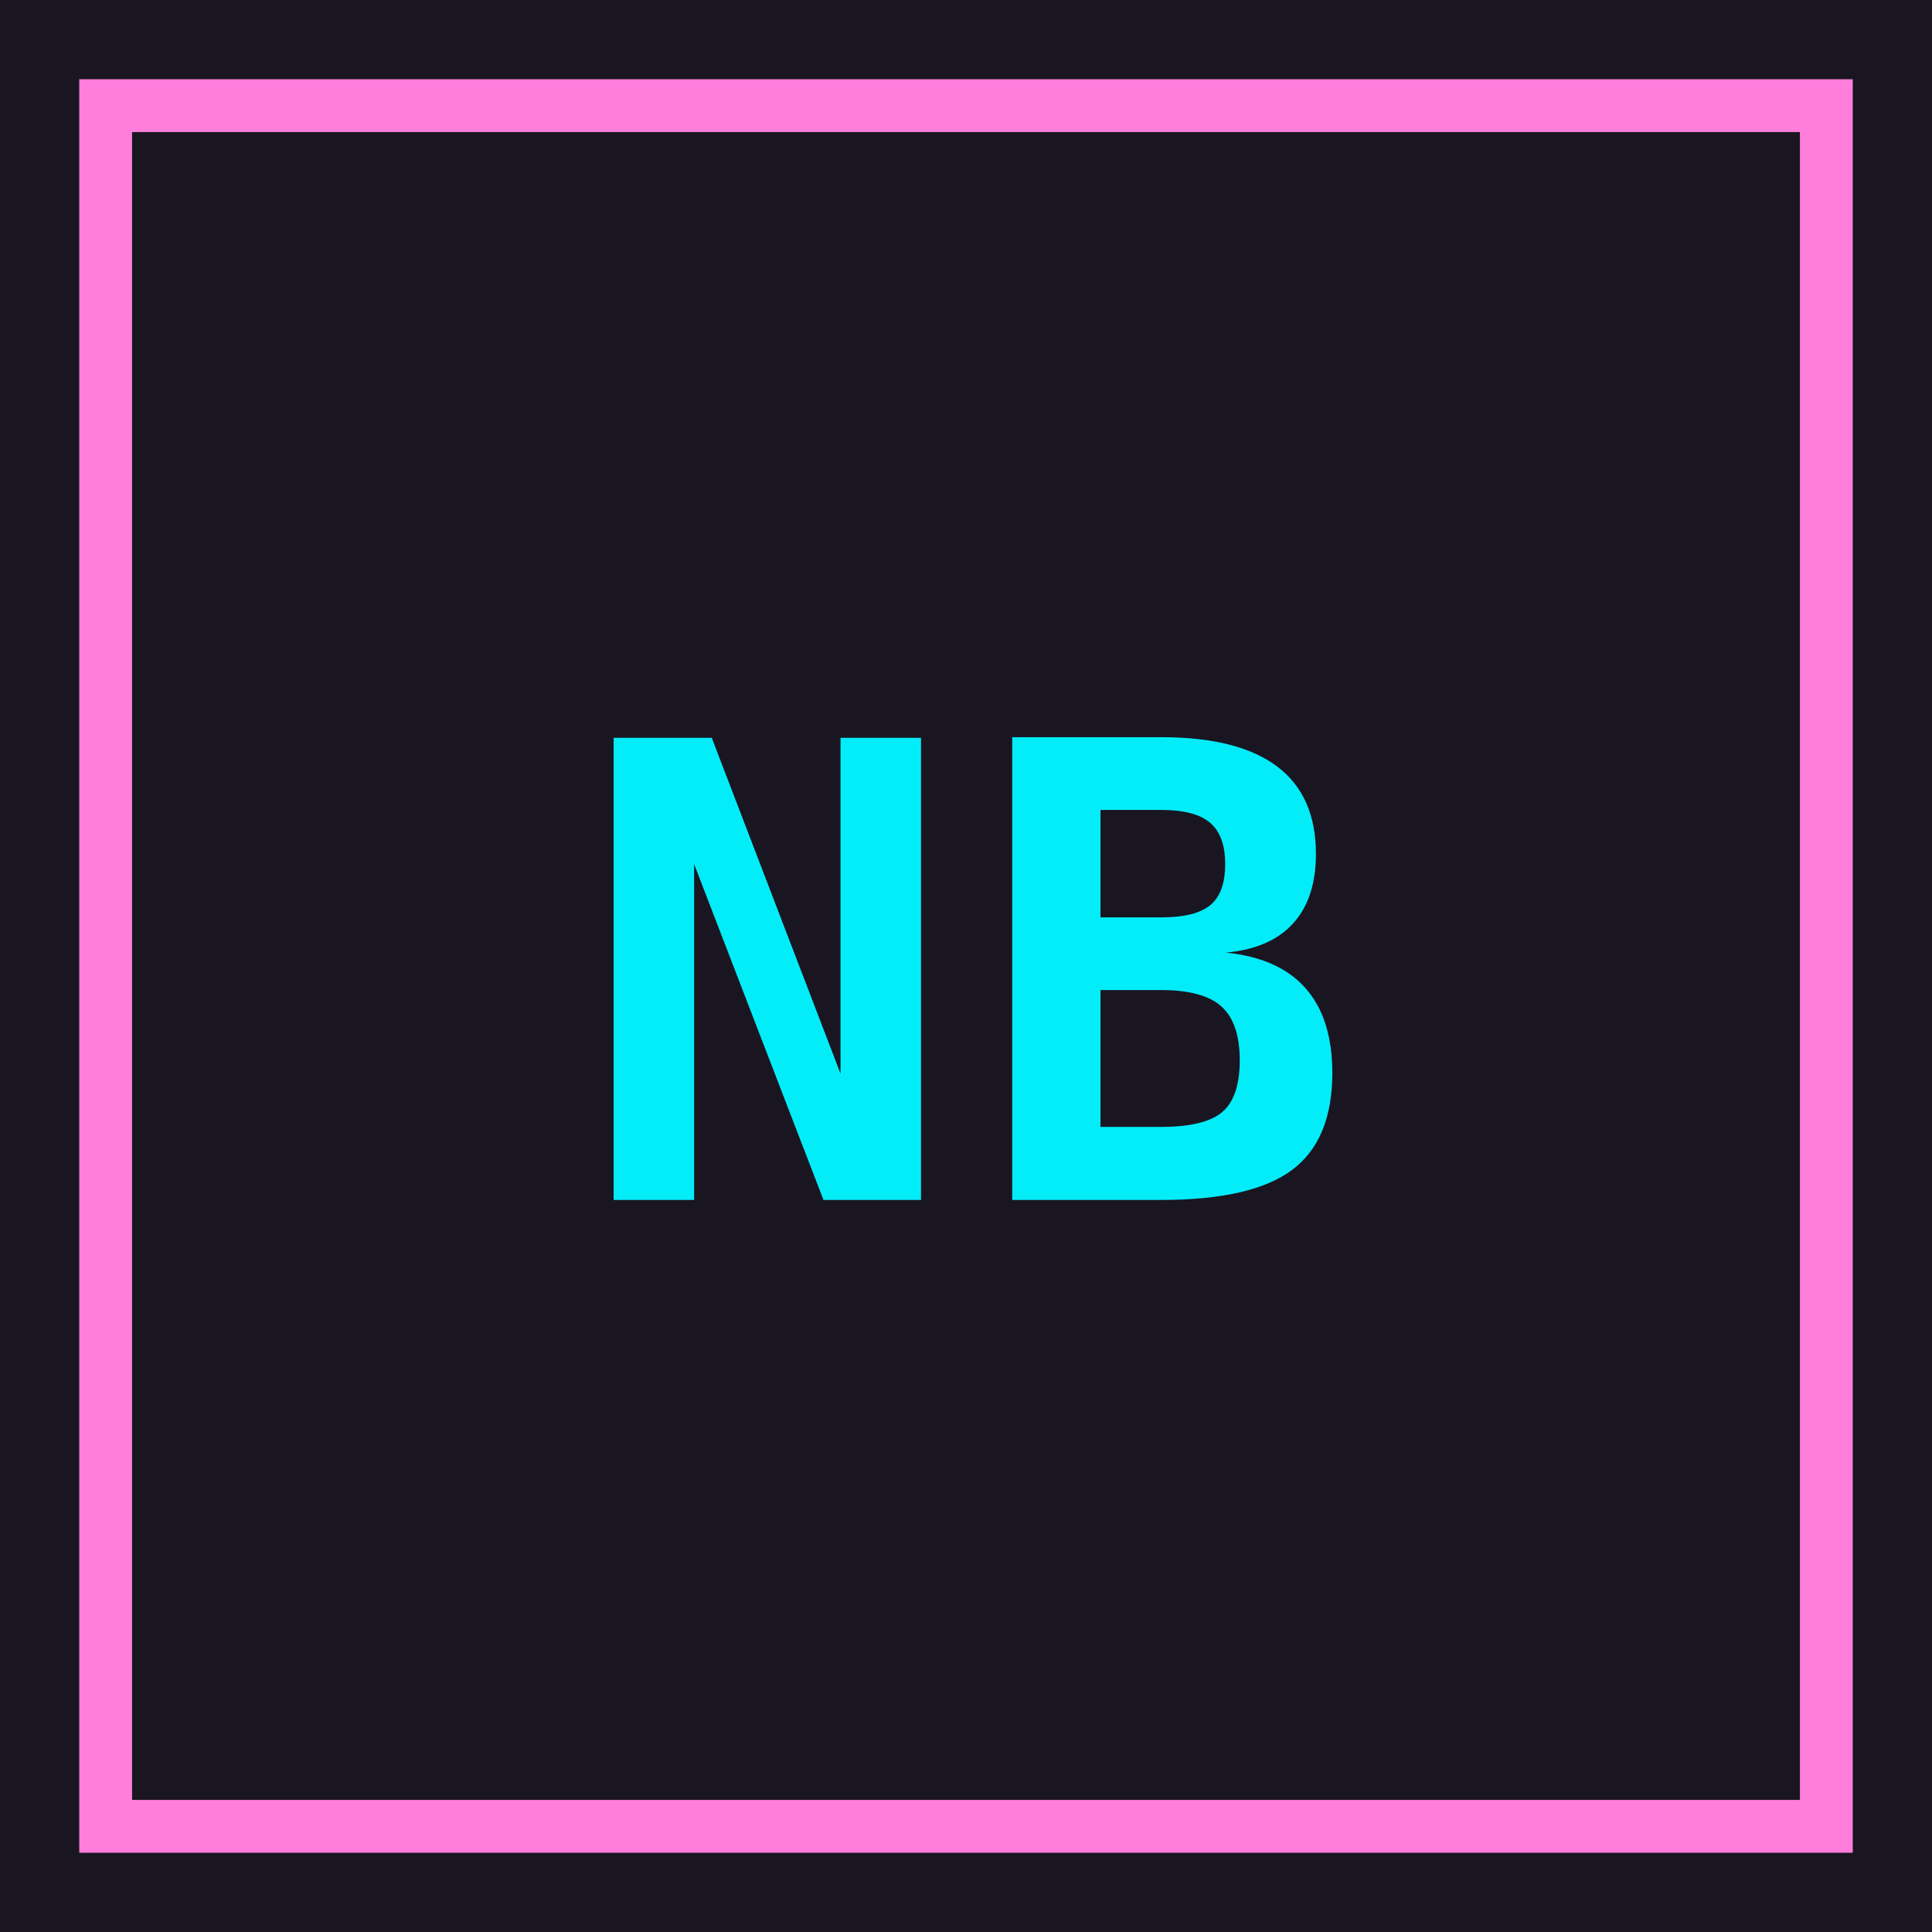
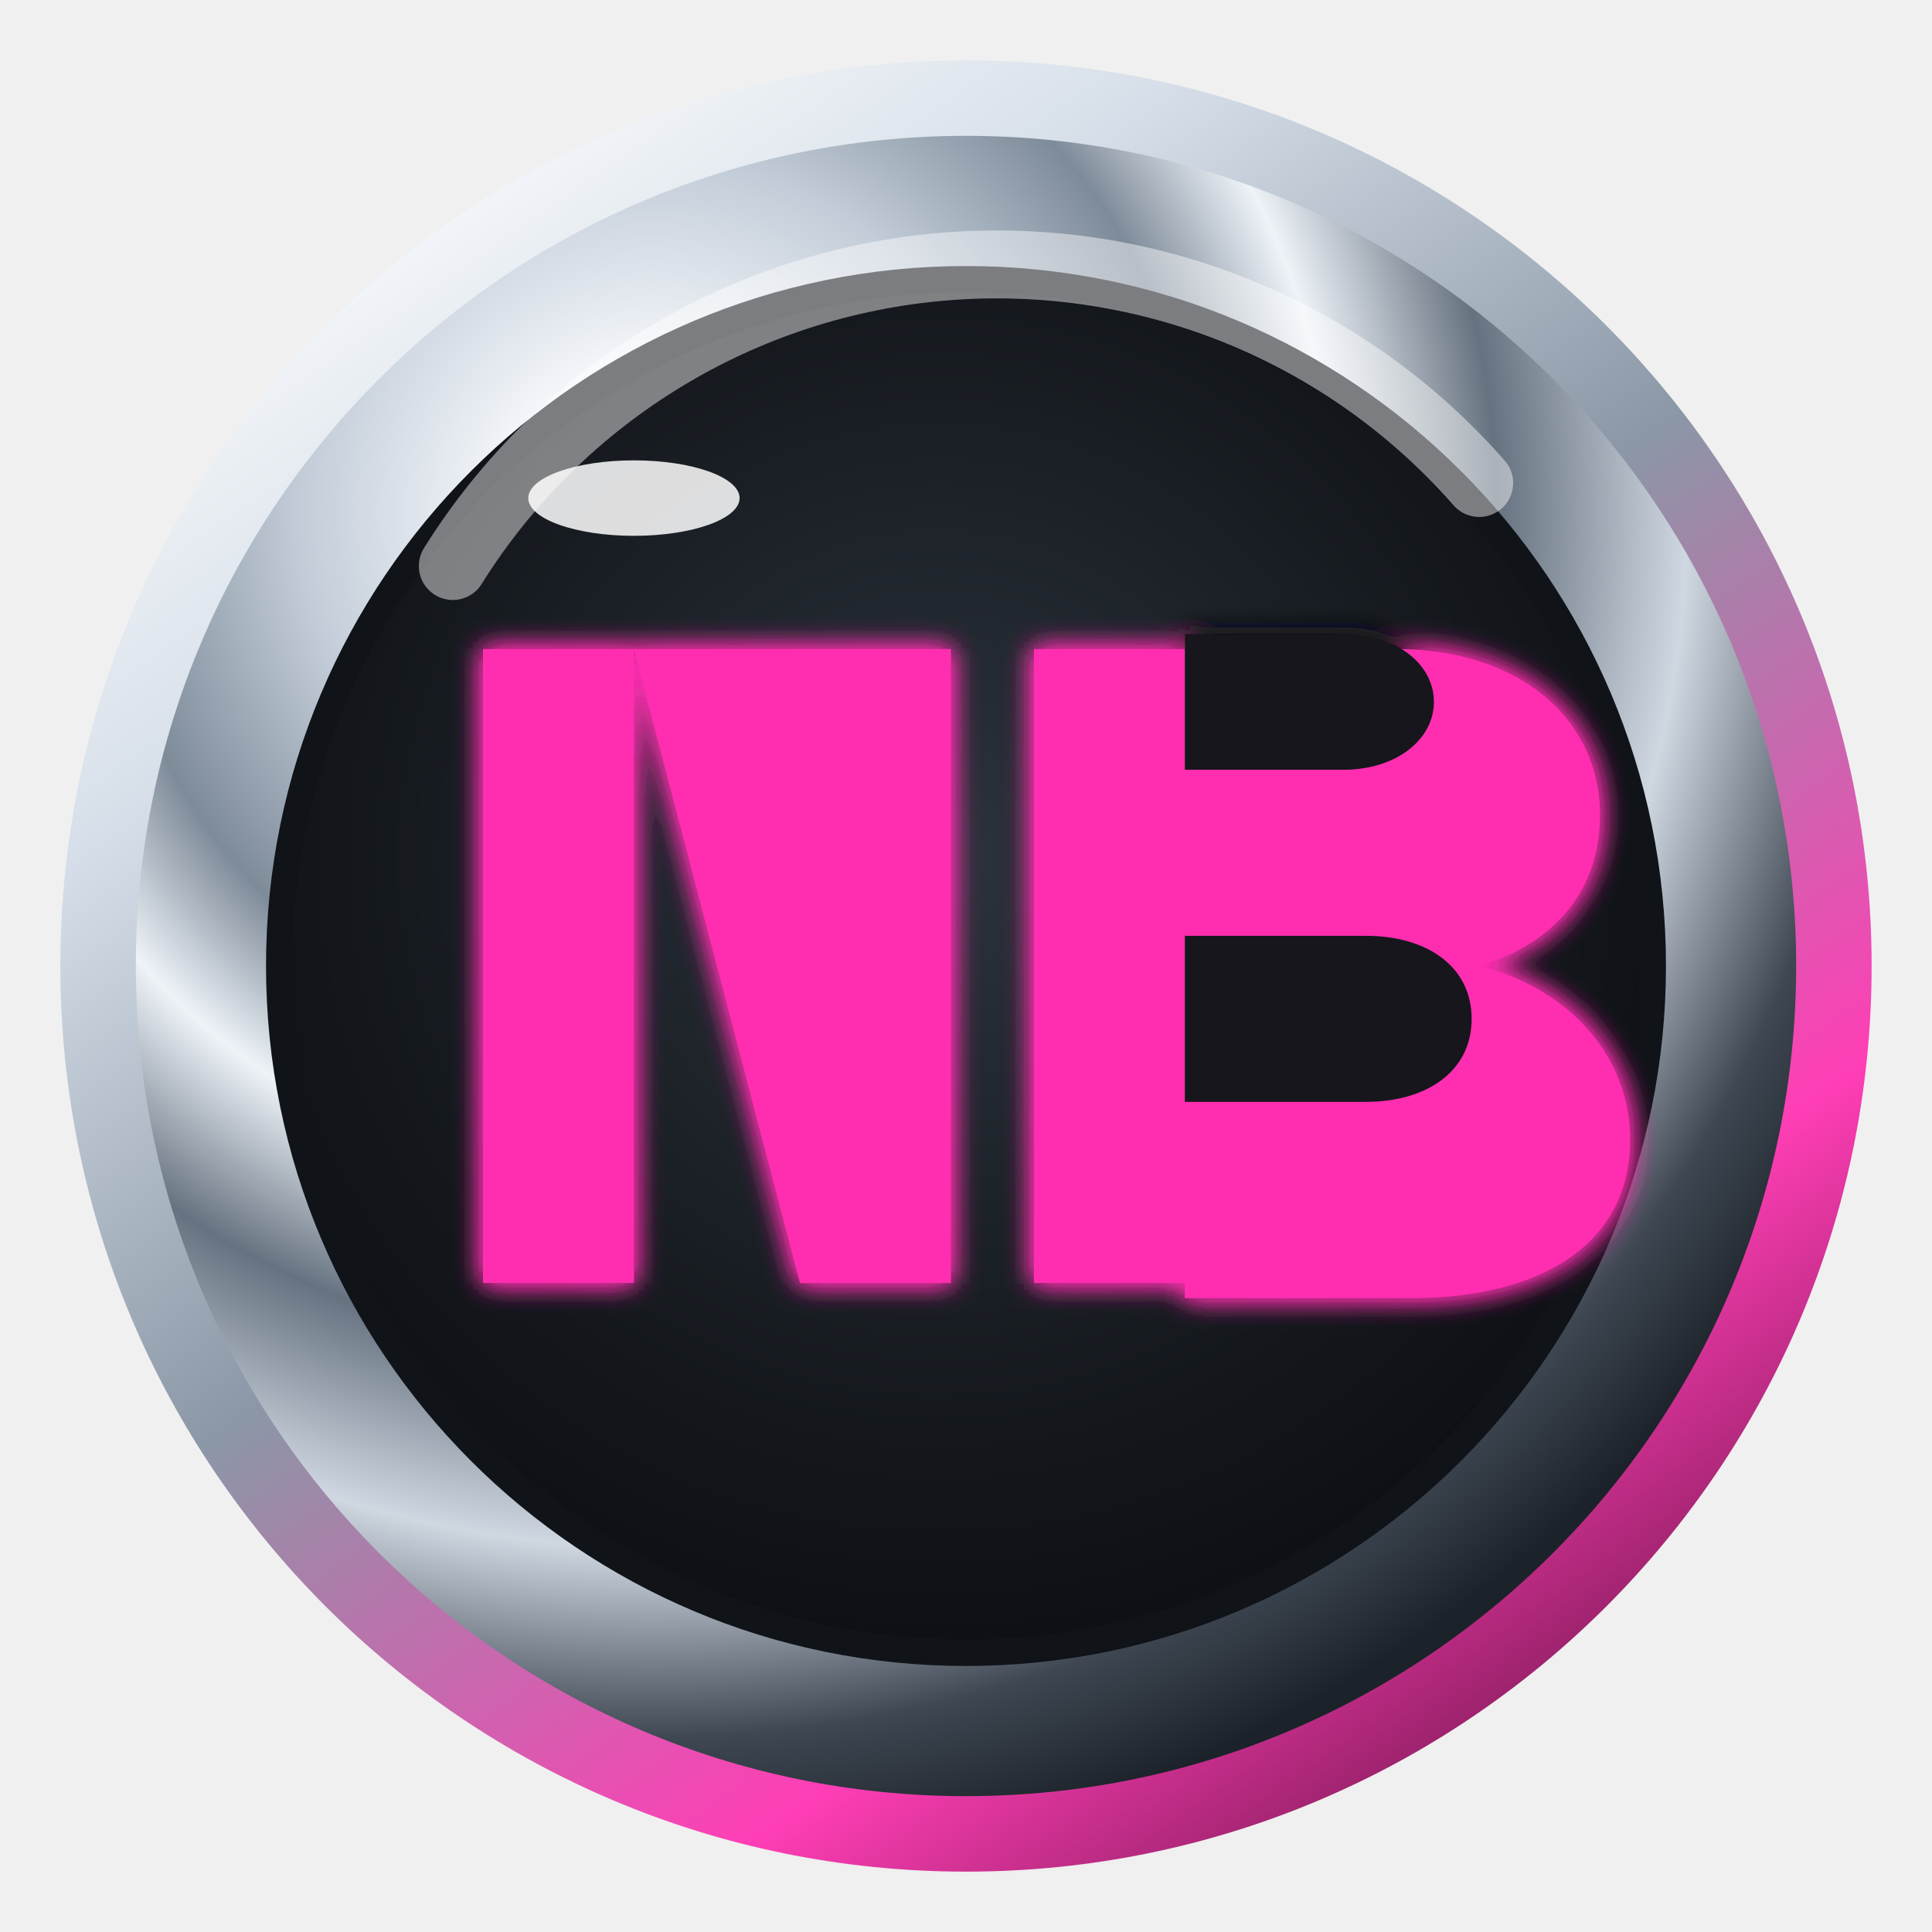
<svg xmlns="http://www.w3.org/2000/svg" viewBox="0 0 512 512">
-   <rect width="512" height="512" fill="#191621" />
-   <rect x="28" y="28" width="456" height="456" fill="none" stroke="#ff7edb" stroke-width="14" />
-   <text x="256" y="318" text-anchor="middle" font-family="ui-monospace, SFMono-Regular, Menlo, Consolas, monospace" font-weight="700" font-size="168" fill="#03edf9" letter-spacing="4">NB</text>
+   <defs>
+     <radialGradient id="chrome" cx="32%" cy="24%" r="78%">
+       <stop offset="0%" stop-color="#ffffff" />
+       <stop offset="10%" stop-color="#f7f9fc" />
+       <stop offset="26%" stop-color="#c2ccd8" />
+       <stop offset="40%" stop-color="#7e8b99" />
+       <stop offset="50%" stop-color="#eef3f8" />
+       <stop offset="62%" stop-color="#667280" />
+       <stop offset="76%" stop-color="#cfd7e1" />
+       <stop offset="90%" stop-color="#3e4752" />
+       <stop offset="100%" stop-color="#1c2229" />
+     </radialGradient>
+     <radialGradient id="well" cx="48%" cy="42%" r="70%">
+       <stop offset="0%" stop-color="#2c333c" />
+       <stop offset="60%" stop-color="#14181d" />
+       <stop offset="100%" stop-color="#07090c" />
+     </radialGradient>
+     <linearGradient id="rim" x1="0.15" y1="0" x2="0.85" y2="1">
+       <stop offset="0%" stop-color="#ffffff" />
+       <stop offset="22%" stop-color="#d5dee8" />
+       <stop offset="48%" stop-color="#8b97a6" />
+       <stop offset="78%" stop-color="#ff3eb5" />
+       <stop offset="100%" stop-color="#6b1548" />
+     </linearGradient>
+     <filter id="pinkglow" x="-50%" y="-50%" width="200%" height="200%">
+       <feGaussianBlur in="SourceGraphic" stdDeviation="3.5" result="b" />
+       <feMerge>
+         <feMergeNode in="b" />
+         <feMergeNode in="b" />
+         <feMergeNode in="SourceGraphic" />
+       </feMerge>
+     </filter>
+     <filter id="soft">
+       <feGaussianBlur stdDeviation="1.4" />
+     </filter>
+   </defs>
+   <circle cx="256" cy="266" r="228" fill="#ff009f" opacity="0.22" filter="url(#soft)" />
+   <circle cx="256" cy="256" r="230" fill="url(#chrome)" />
+   <circle cx="256" cy="256" r="230" fill="none" stroke="url(#rim)" stroke-width="20" />
+   <circle cx="256" cy="256" r="182" fill="url(#well)" />
+   <circle cx="256" cy="256" r="182" fill="none" stroke="#101318" stroke-width="7" />
+   <g fill="#ff2eb0" filter="url(#pinkglow)">
+     <rect x="128" y="172" width="40" height="168" />
+     <rect x="212" y="172" width="40" height="168" />
+     <polygon points="168,172 212,172 252,340 212,340" />
+     <rect x="274" y="172" width="40" height="168" />
+     <path d="M314 172 h56 c32 0 54 18 54 44 0 20-12 34-32 40 24 6 40 24 40 46 0 28-24 42-58 42 h-60 z" />
+     <path fill="#14181d" d="M314 204 h42 c14 0 24-8 24-18s-10-18-24-18 h-42 z" />
+     <path fill="#14181d" d="M314 292 h48 c16 0 28-8 28-22s-12-22-28-22 h-48 z" />
+   </g>
+   <path d="M120 150 A170 170 0 0 1 392 128" fill="none" stroke="#ffffff" stroke-width="18" stroke-linecap="round" opacity="0.45" />
+   <ellipse cx="168" cy="132" rx="28" ry="10" fill="#ffffff" opacity="0.85" />
</svg>
